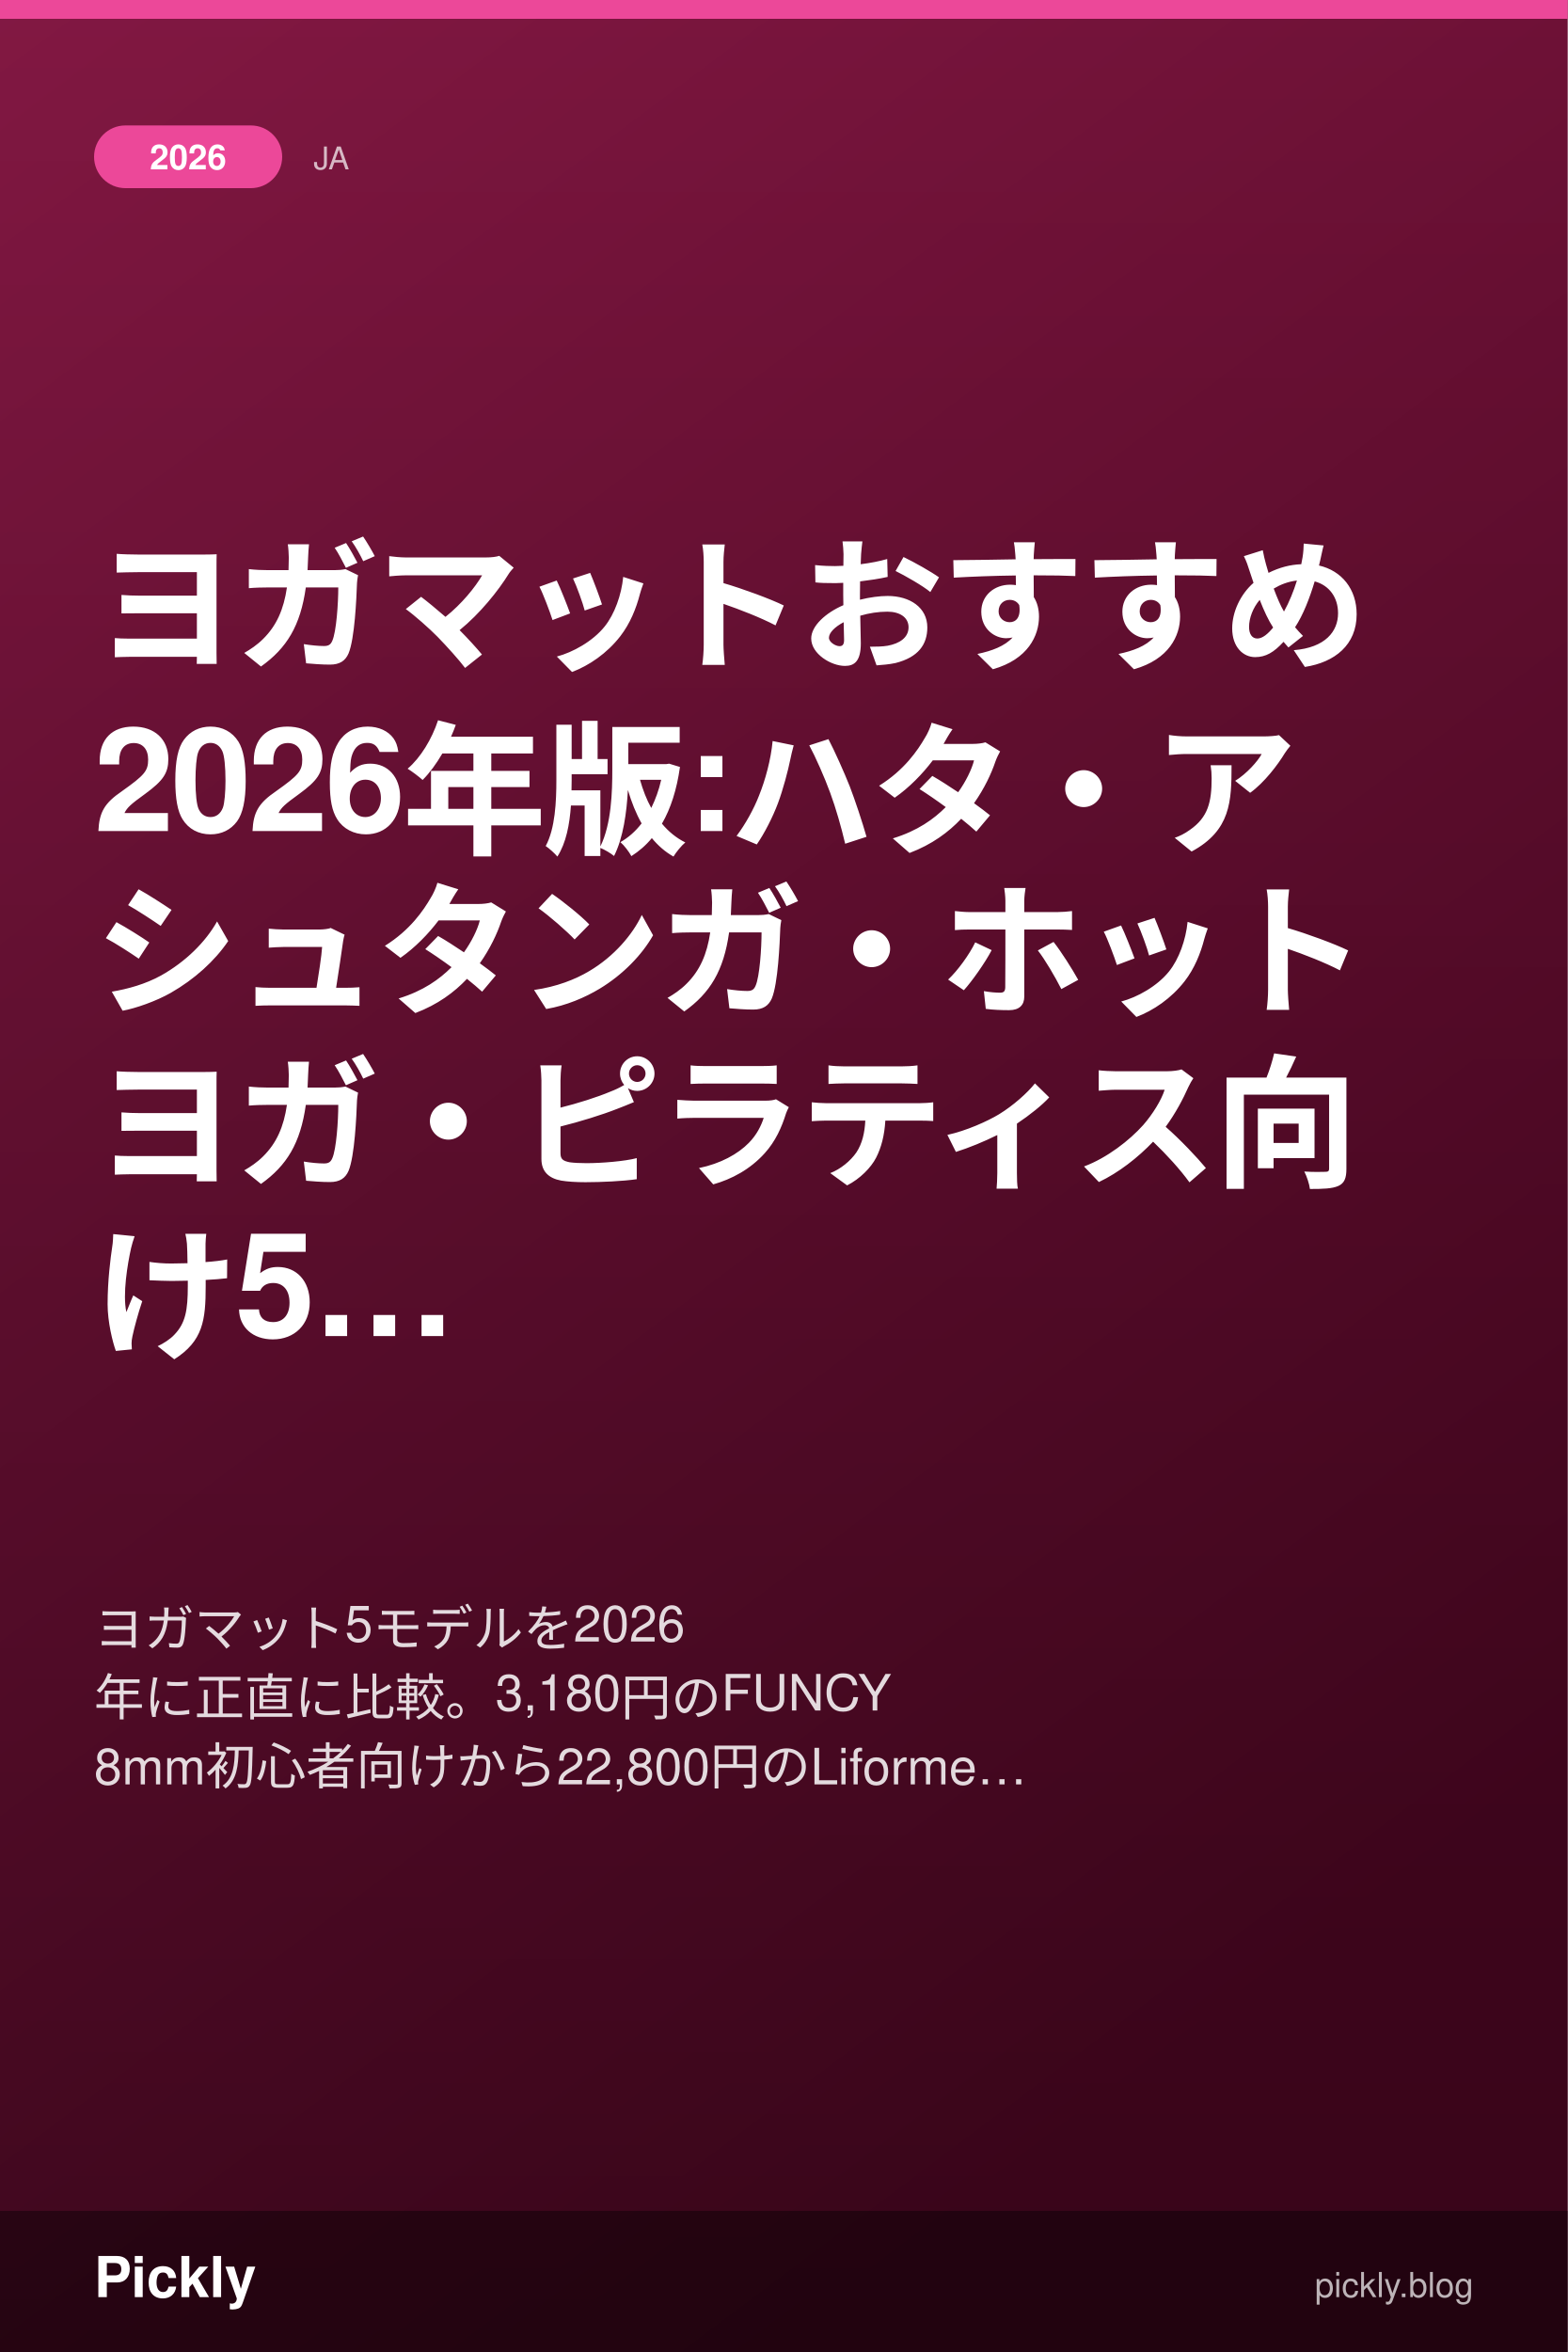
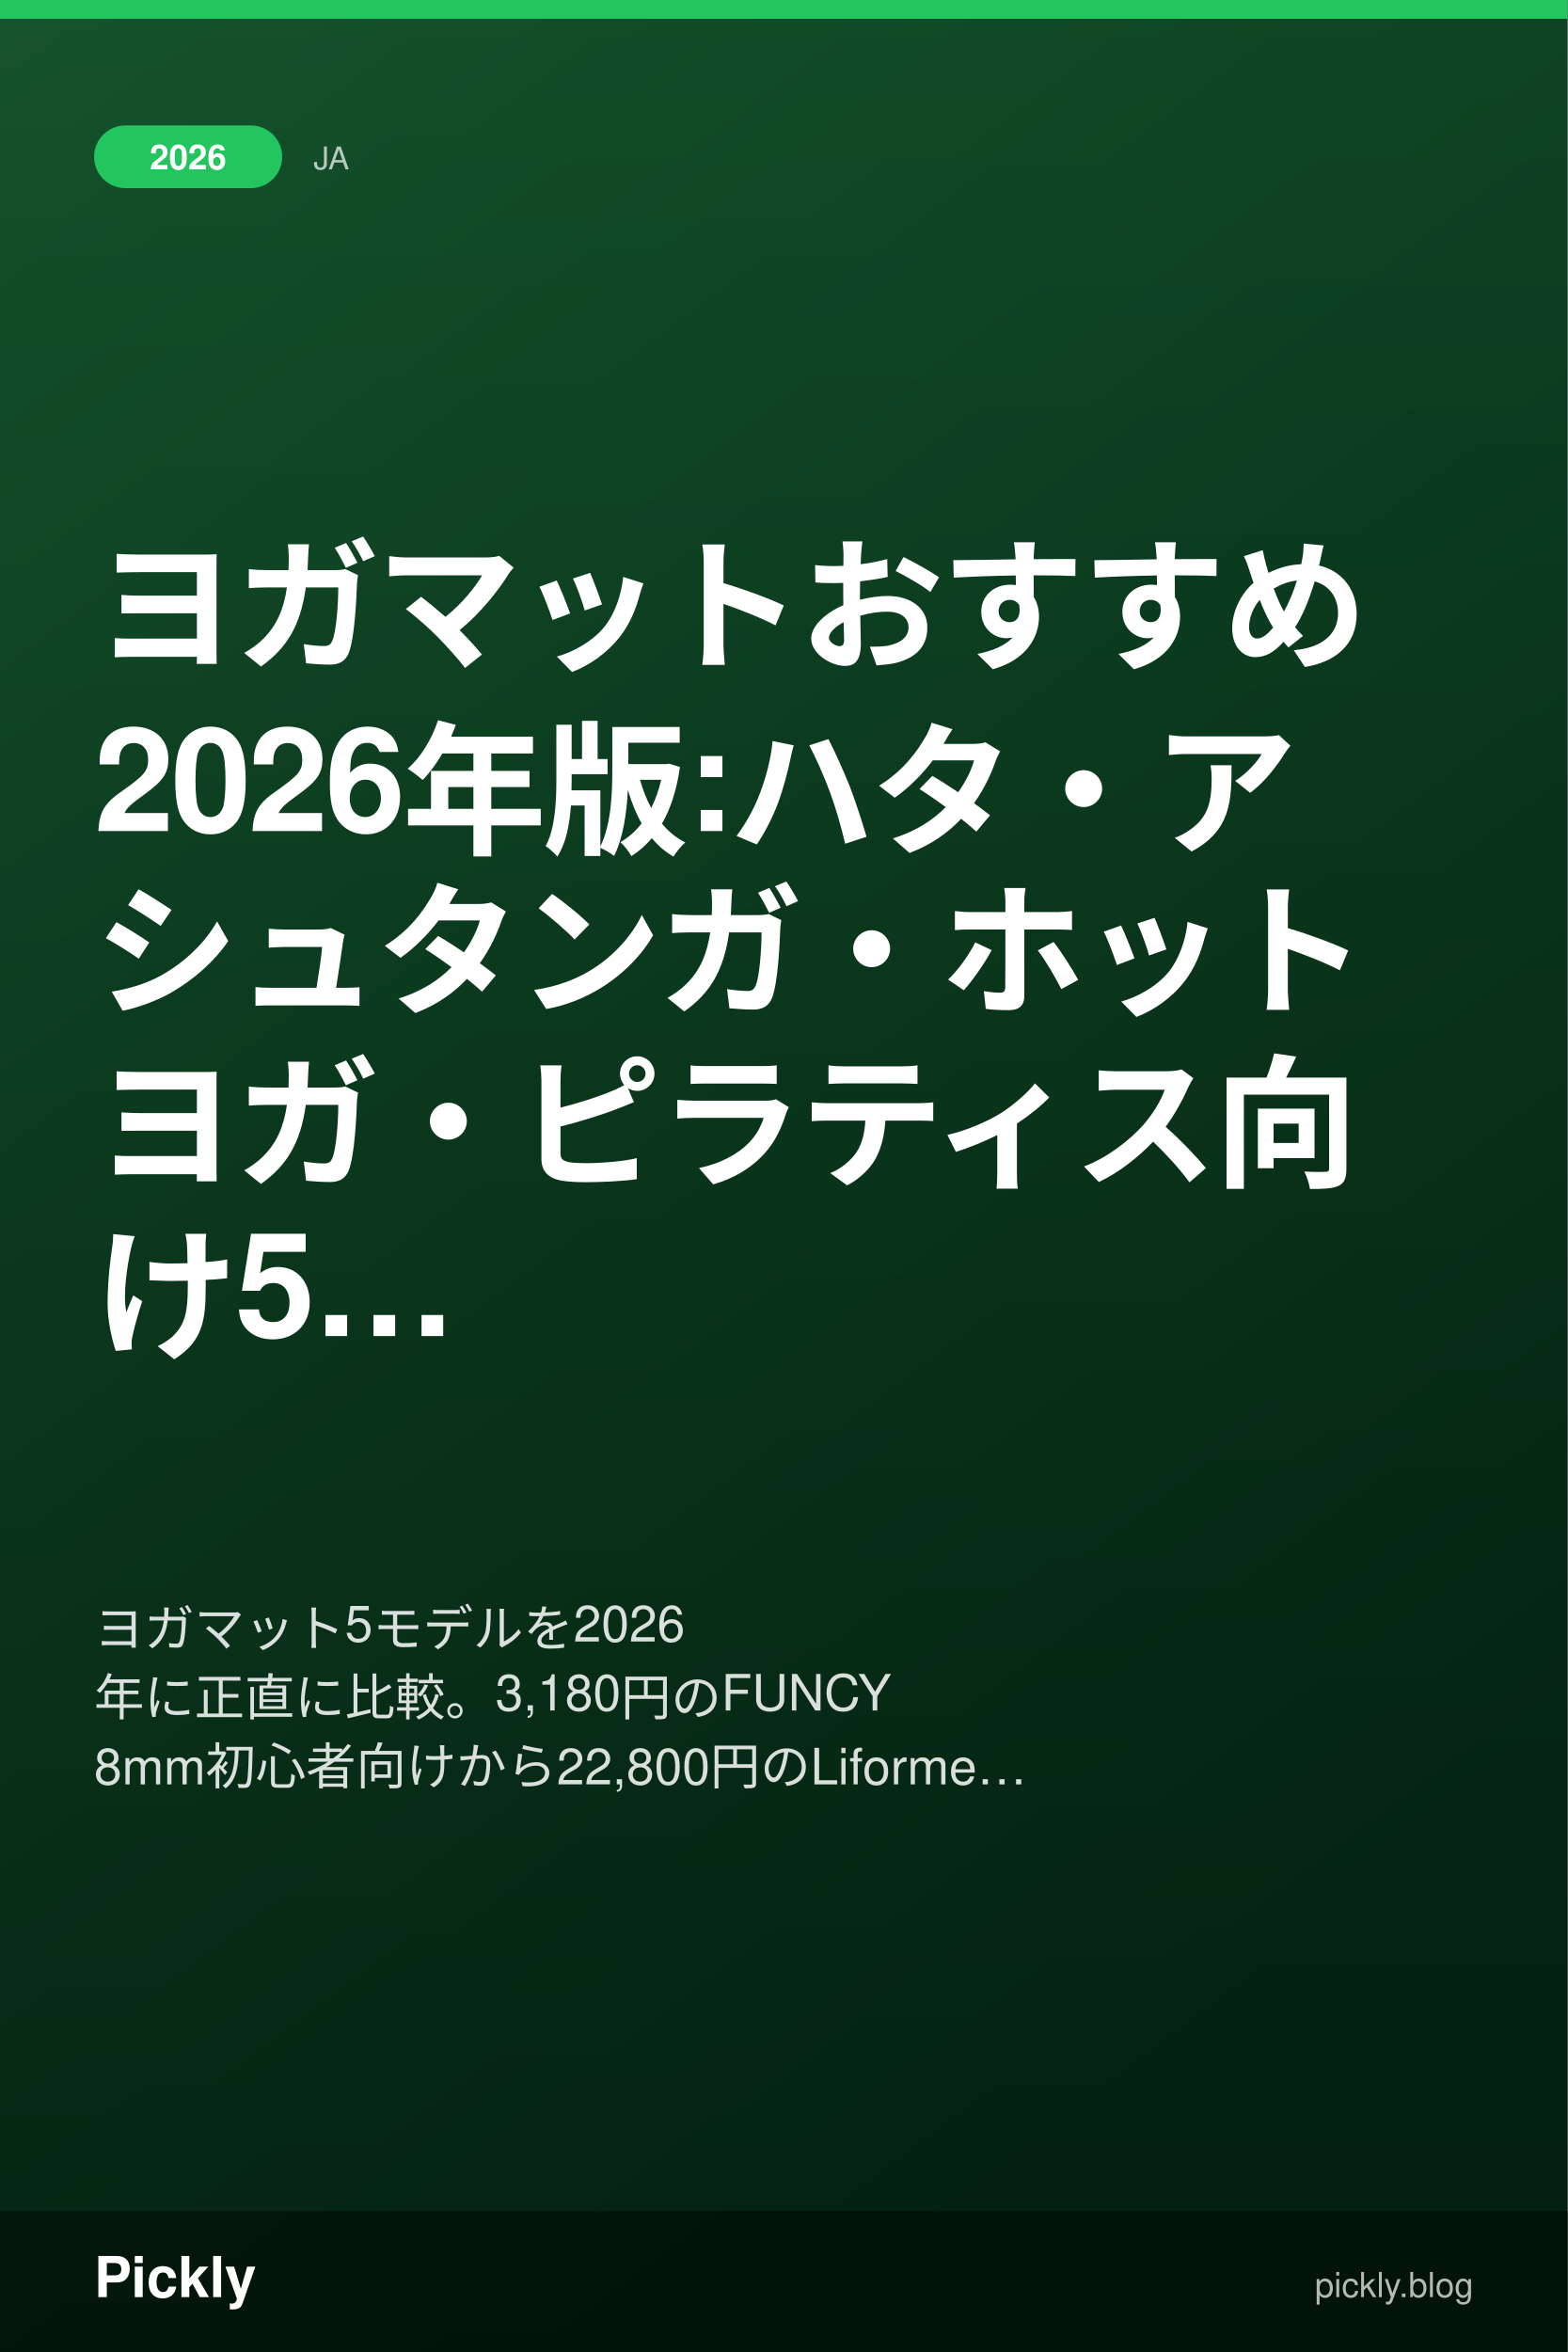
<svg xmlns="http://www.w3.org/2000/svg" width="1000" height="1500" viewBox="0 0 1000 1500">
  <defs>
    <linearGradient id="bg" x1="0" y1="0" x2="0.5" y2="1">
-       <stop offset="0" stop-color="#831843" />
-       <stop offset="1" stop-color="#500724" />
+       <stop offset="0" stop-color="#14532d" />
+       <stop offset="1" stop-color="#052e16" />
    </linearGradient>
    <linearGradient id="overlay" x1="0" y1="0" x2="0" y2="1">
      <stop offset="0" stop-color="rgba(0,0,0,0)" />
      <stop offset="1" stop-color="rgba(0,0,0,0.3)" />
    </linearGradient>
  </defs>
  <rect width="1000" height="1500" fill="url(#bg)" />
  <rect width="1000" height="1500" fill="url(#overlay)" />
-   <rect x="0" y="0" width="1000" height="12" fill="#ec4899" />
-   <rect x="60" y="80" width="120" height="40" rx="20" fill="#ec4899" />
+   <rect x="0" y="0" width="1000" height="12" fill="#22c55e" />
+   <rect x="60" y="80" width="120" height="40" rx="20" fill="#22c55e" />
  <text x="120" y="108" font-family="'Helvetica Neue', Helvetica, Arial, 'Hiragino Sans GB', 'Hiragino Sans', 'PingFang SC', 'PingFang TC', 'Apple SD Gothic Neo', 'Kohinoor Devanagari', 'Devanagari Sangam MN', 'Geeza Pro', 'SF Arabic', Thonburi, 'Sukhumvit Set', 'Arial Unicode MS', sans-serif" font-size="22" fill="#ffffff" font-weight="700" text-anchor="middle">2026</text>
  <text x="200" y="108" font-family="'Helvetica Neue', Helvetica, Arial, 'Hiragino Sans GB', 'Hiragino Sans', 'PingFang SC', 'PingFang TC', 'Apple SD Gothic Neo', 'Kohinoor Devanagari', 'Devanagari Sangam MN', 'Geeza Pro', 'SF Arabic', Thonburi, 'Sukhumvit Set', 'Arial Unicode MS', sans-serif" font-size="20" fill="rgba(255,255,255,0.7)" font-weight="500">JA</text>
  <text x="60" y="420" font-family="'Helvetica Neue', Helvetica, Arial, 'Hiragino Sans GB', 'Hiragino Sans', 'PingFang SC', 'PingFang TC', 'Apple SD Gothic Neo', 'Kohinoor Devanagari', 'Devanagari Sangam MN', 'Geeza Pro', 'SF Arabic', Thonburi, 'Sukhumvit Set', 'Arial Unicode MS', sans-serif" font-size="92" fill="#ffffff" font-weight="900" letter-spacing="-2" text-anchor="start">ヨガマットおすすめ</text>
  <text x="60" y="530" font-family="'Helvetica Neue', Helvetica, Arial, 'Hiragino Sans GB', 'Hiragino Sans', 'PingFang SC', 'PingFang TC', 'Apple SD Gothic Neo', 'Kohinoor Devanagari', 'Devanagari Sangam MN', 'Geeza Pro', 'SF Arabic', Thonburi, 'Sukhumvit Set', 'Arial Unicode MS', sans-serif" font-size="92" fill="#ffffff" font-weight="900" letter-spacing="-2" text-anchor="start">2026年版:ハタ・ア</text>
  <text x="60" y="640" font-family="'Helvetica Neue', Helvetica, Arial, 'Hiragino Sans GB', 'Hiragino Sans', 'PingFang SC', 'PingFang TC', 'Apple SD Gothic Neo', 'Kohinoor Devanagari', 'Devanagari Sangam MN', 'Geeza Pro', 'SF Arabic', Thonburi, 'Sukhumvit Set', 'Arial Unicode MS', sans-serif" font-size="92" fill="#ffffff" font-weight="900" letter-spacing="-2" text-anchor="start">シュタンガ・ホット</text>
  <text x="60" y="750" font-family="'Helvetica Neue', Helvetica, Arial, 'Hiragino Sans GB', 'Hiragino Sans', 'PingFang SC', 'PingFang TC', 'Apple SD Gothic Neo', 'Kohinoor Devanagari', 'Devanagari Sangam MN', 'Geeza Pro', 'SF Arabic', Thonburi, 'Sukhumvit Set', 'Arial Unicode MS', sans-serif" font-size="92" fill="#ffffff" font-weight="900" letter-spacing="-2" text-anchor="start">ヨガ・ピラティス向</text>
  <text x="60" y="860" font-family="'Helvetica Neue', Helvetica, Arial, 'Hiragino Sans GB', 'Hiragino Sans', 'PingFang SC', 'PingFang TC', 'Apple SD Gothic Neo', 'Kohinoor Devanagari', 'Devanagari Sangam MN', 'Geeza Pro', 'SF Arabic', Thonburi, 'Sukhumvit Set', 'Arial Unicode MS', sans-serif" font-size="92" fill="#ffffff" font-weight="900" letter-spacing="-2" text-anchor="start">け5…</text>
  <text x="60" y="1050" font-family="'Helvetica Neue', Helvetica, Arial, 'Hiragino Sans GB', 'Hiragino Sans', 'PingFang SC', 'PingFang TC', 'Apple SD Gothic Neo', 'Kohinoor Devanagari', 'Devanagari Sangam MN', 'Geeza Pro', 'SF Arabic', Thonburi, 'Sukhumvit Set', 'Arial Unicode MS', sans-serif" font-size="32" fill="rgba(255,255,255,0.85)" font-weight="400" text-anchor="start">ヨガマット5モデルを2026</text>
  <text x="60" y="1094" font-family="'Helvetica Neue', Helvetica, Arial, 'Hiragino Sans GB', 'Hiragino Sans', 'PingFang SC', 'PingFang TC', 'Apple SD Gothic Neo', 'Kohinoor Devanagari', 'Devanagari Sangam MN', 'Geeza Pro', 'SF Arabic', Thonburi, 'Sukhumvit Set', 'Arial Unicode MS', sans-serif" font-size="32" fill="rgba(255,255,255,0.85)" font-weight="400" text-anchor="start">年に正直に比較。3,180円のFUNCY</text>
  <text x="60" y="1138" font-family="'Helvetica Neue', Helvetica, Arial, 'Hiragino Sans GB', 'Hiragino Sans', 'PingFang SC', 'PingFang TC', 'Apple SD Gothic Neo', 'Kohinoor Devanagari', 'Devanagari Sangam MN', 'Geeza Pro', 'SF Arabic', Thonburi, 'Sukhumvit Set', 'Arial Unicode MS', sans-serif" font-size="32" fill="rgba(255,255,255,0.85)" font-weight="400" text-anchor="start">8mm初心者向けから22,800円のLiforme…</text>
  <rect x="0" y="1410" width="1000" height="90" fill="rgba(0,0,0,0.4)" />
  <text x="60" y="1465" font-family="'Helvetica Neue', Helvetica, Arial, 'Hiragino Sans GB', 'Hiragino Sans', 'PingFang SC', 'PingFang TC', 'Apple SD Gothic Neo', 'Kohinoor Devanagari', 'Devanagari Sangam MN', 'Geeza Pro', 'SF Arabic', Thonburi, 'Sukhumvit Set', 'Arial Unicode MS', sans-serif" font-size="36" fill="#ffffff" font-weight="800">Pickly</text>
  <text x="940" y="1465" font-family="'Helvetica Neue', Helvetica, Arial, 'Hiragino Sans GB', 'Hiragino Sans', 'PingFang SC', 'PingFang TC', 'Apple SD Gothic Neo', 'Kohinoor Devanagari', 'Devanagari Sangam MN', 'Geeza Pro', 'SF Arabic', Thonburi, 'Sukhumvit Set', 'Arial Unicode MS', sans-serif" font-size="22" fill="rgba(255,255,255,0.7)" font-weight="500" text-anchor="end">pickly.blog</text>
</svg>
